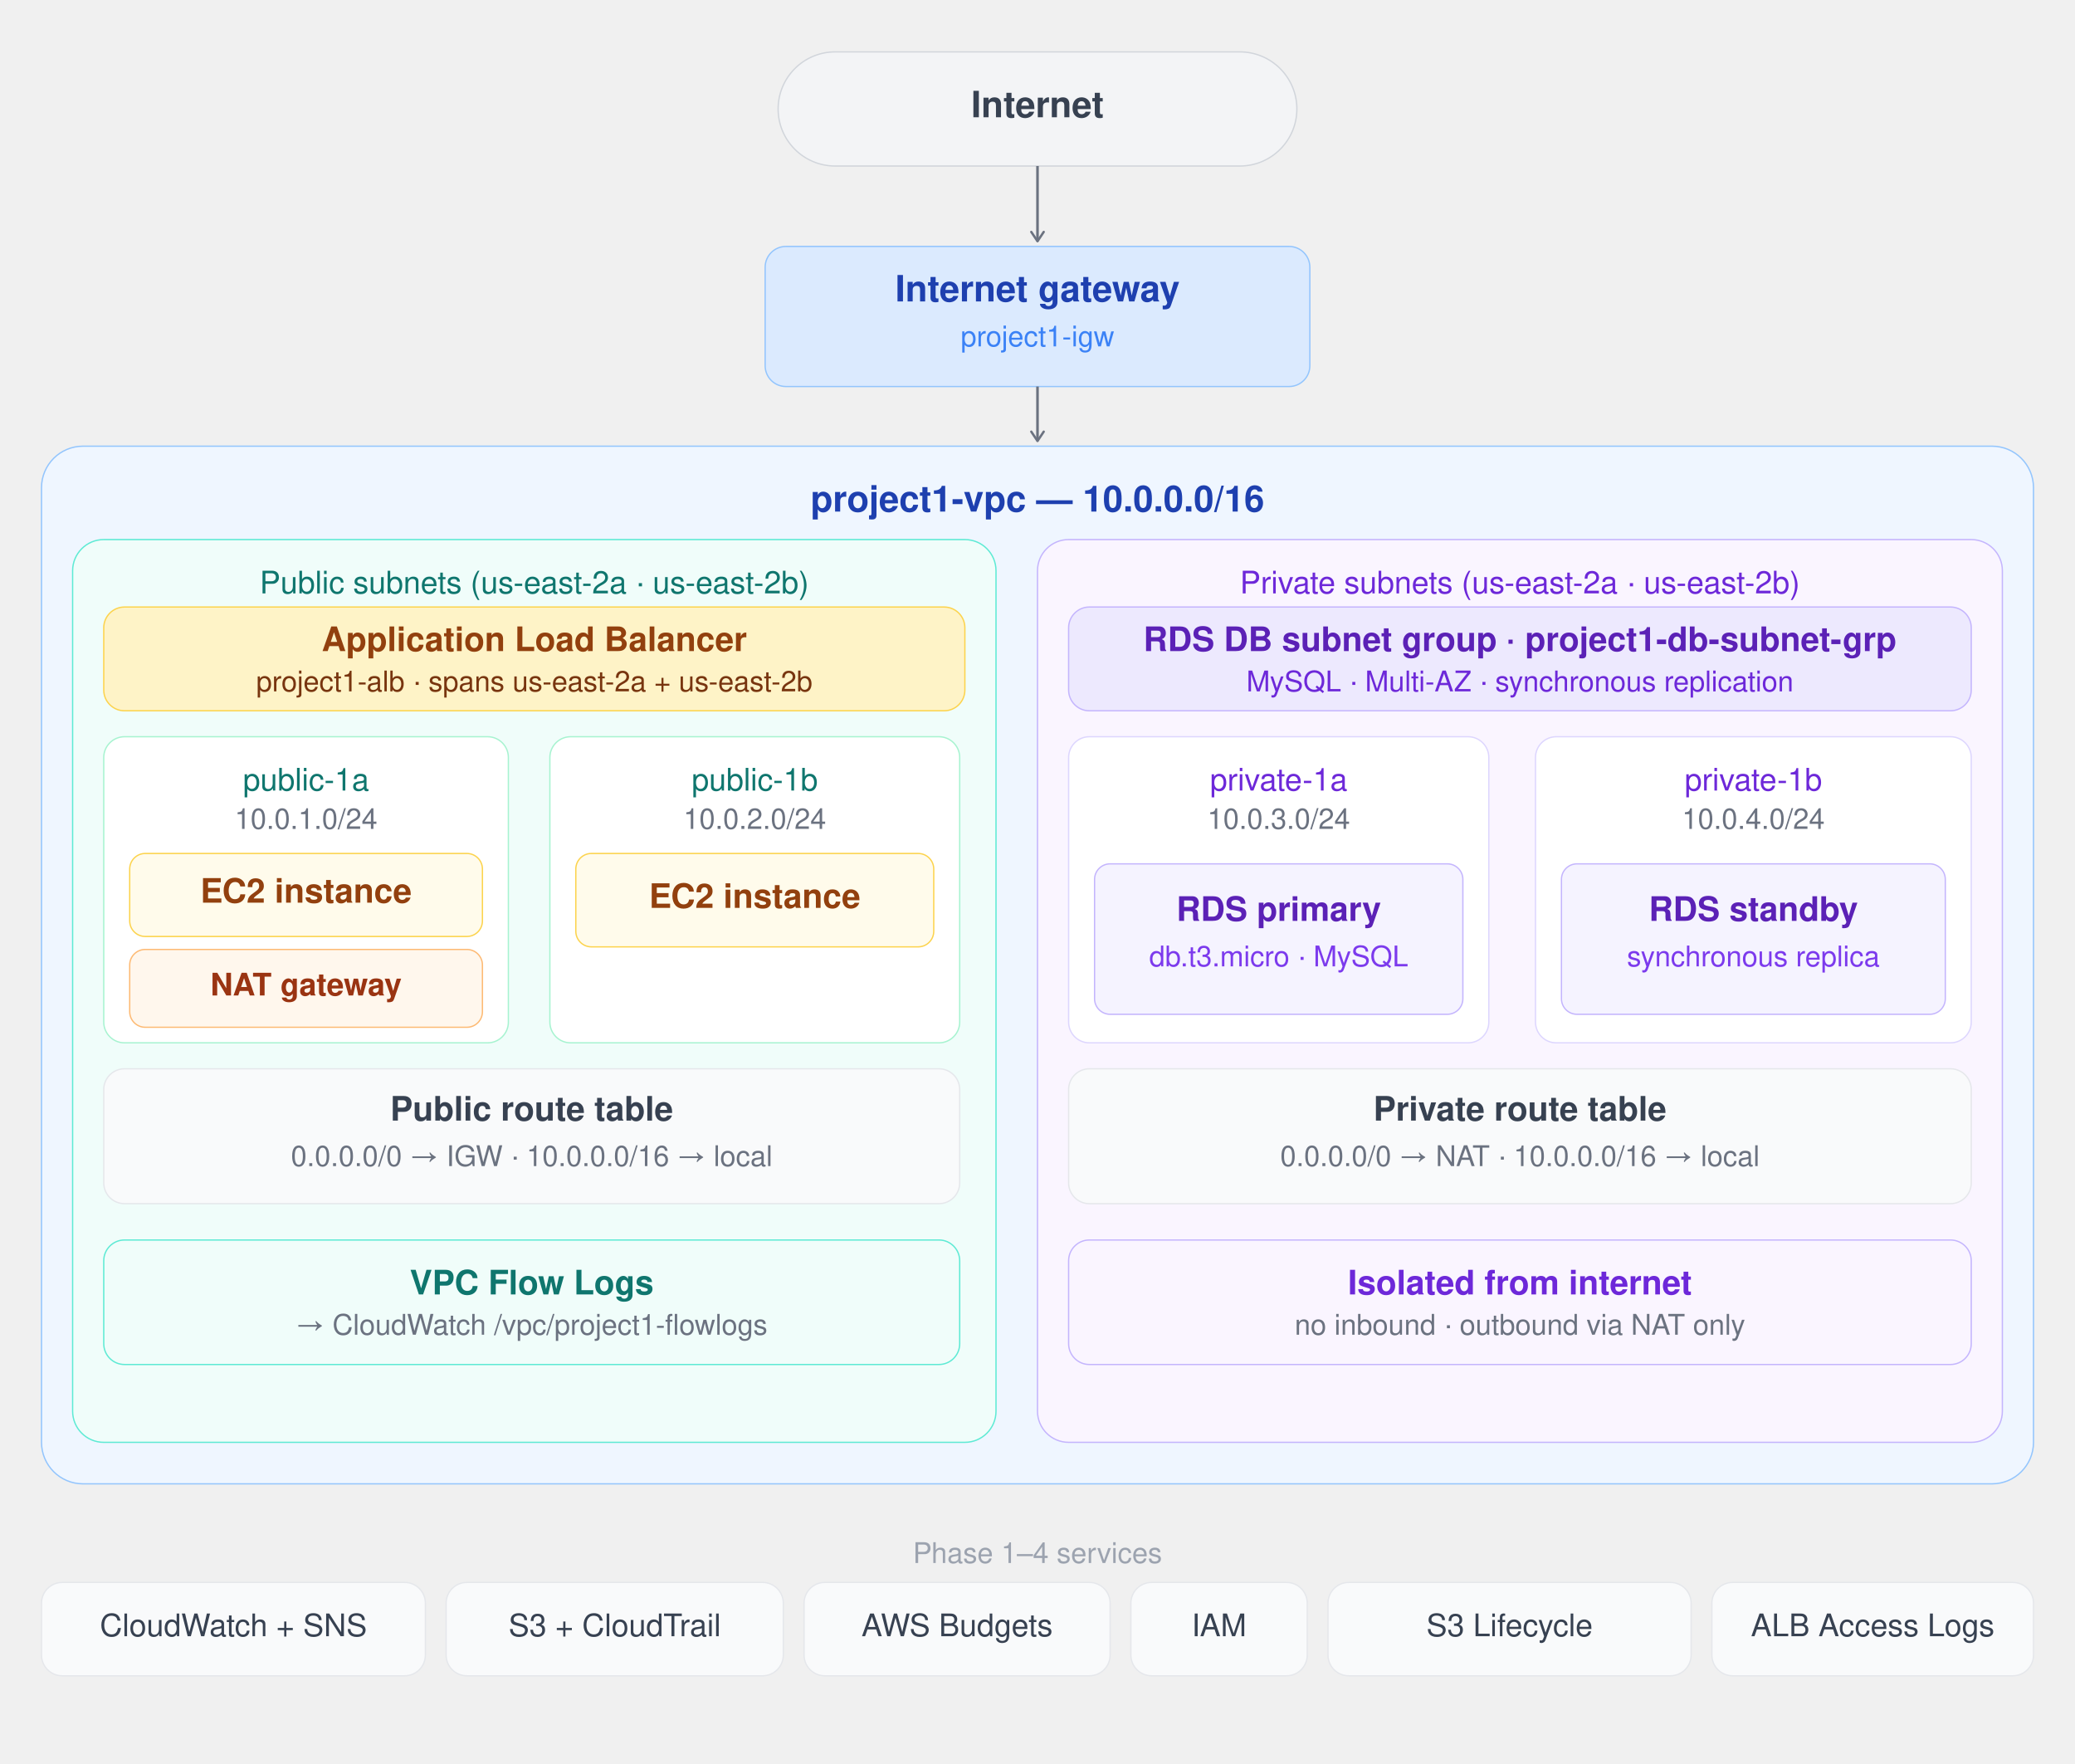
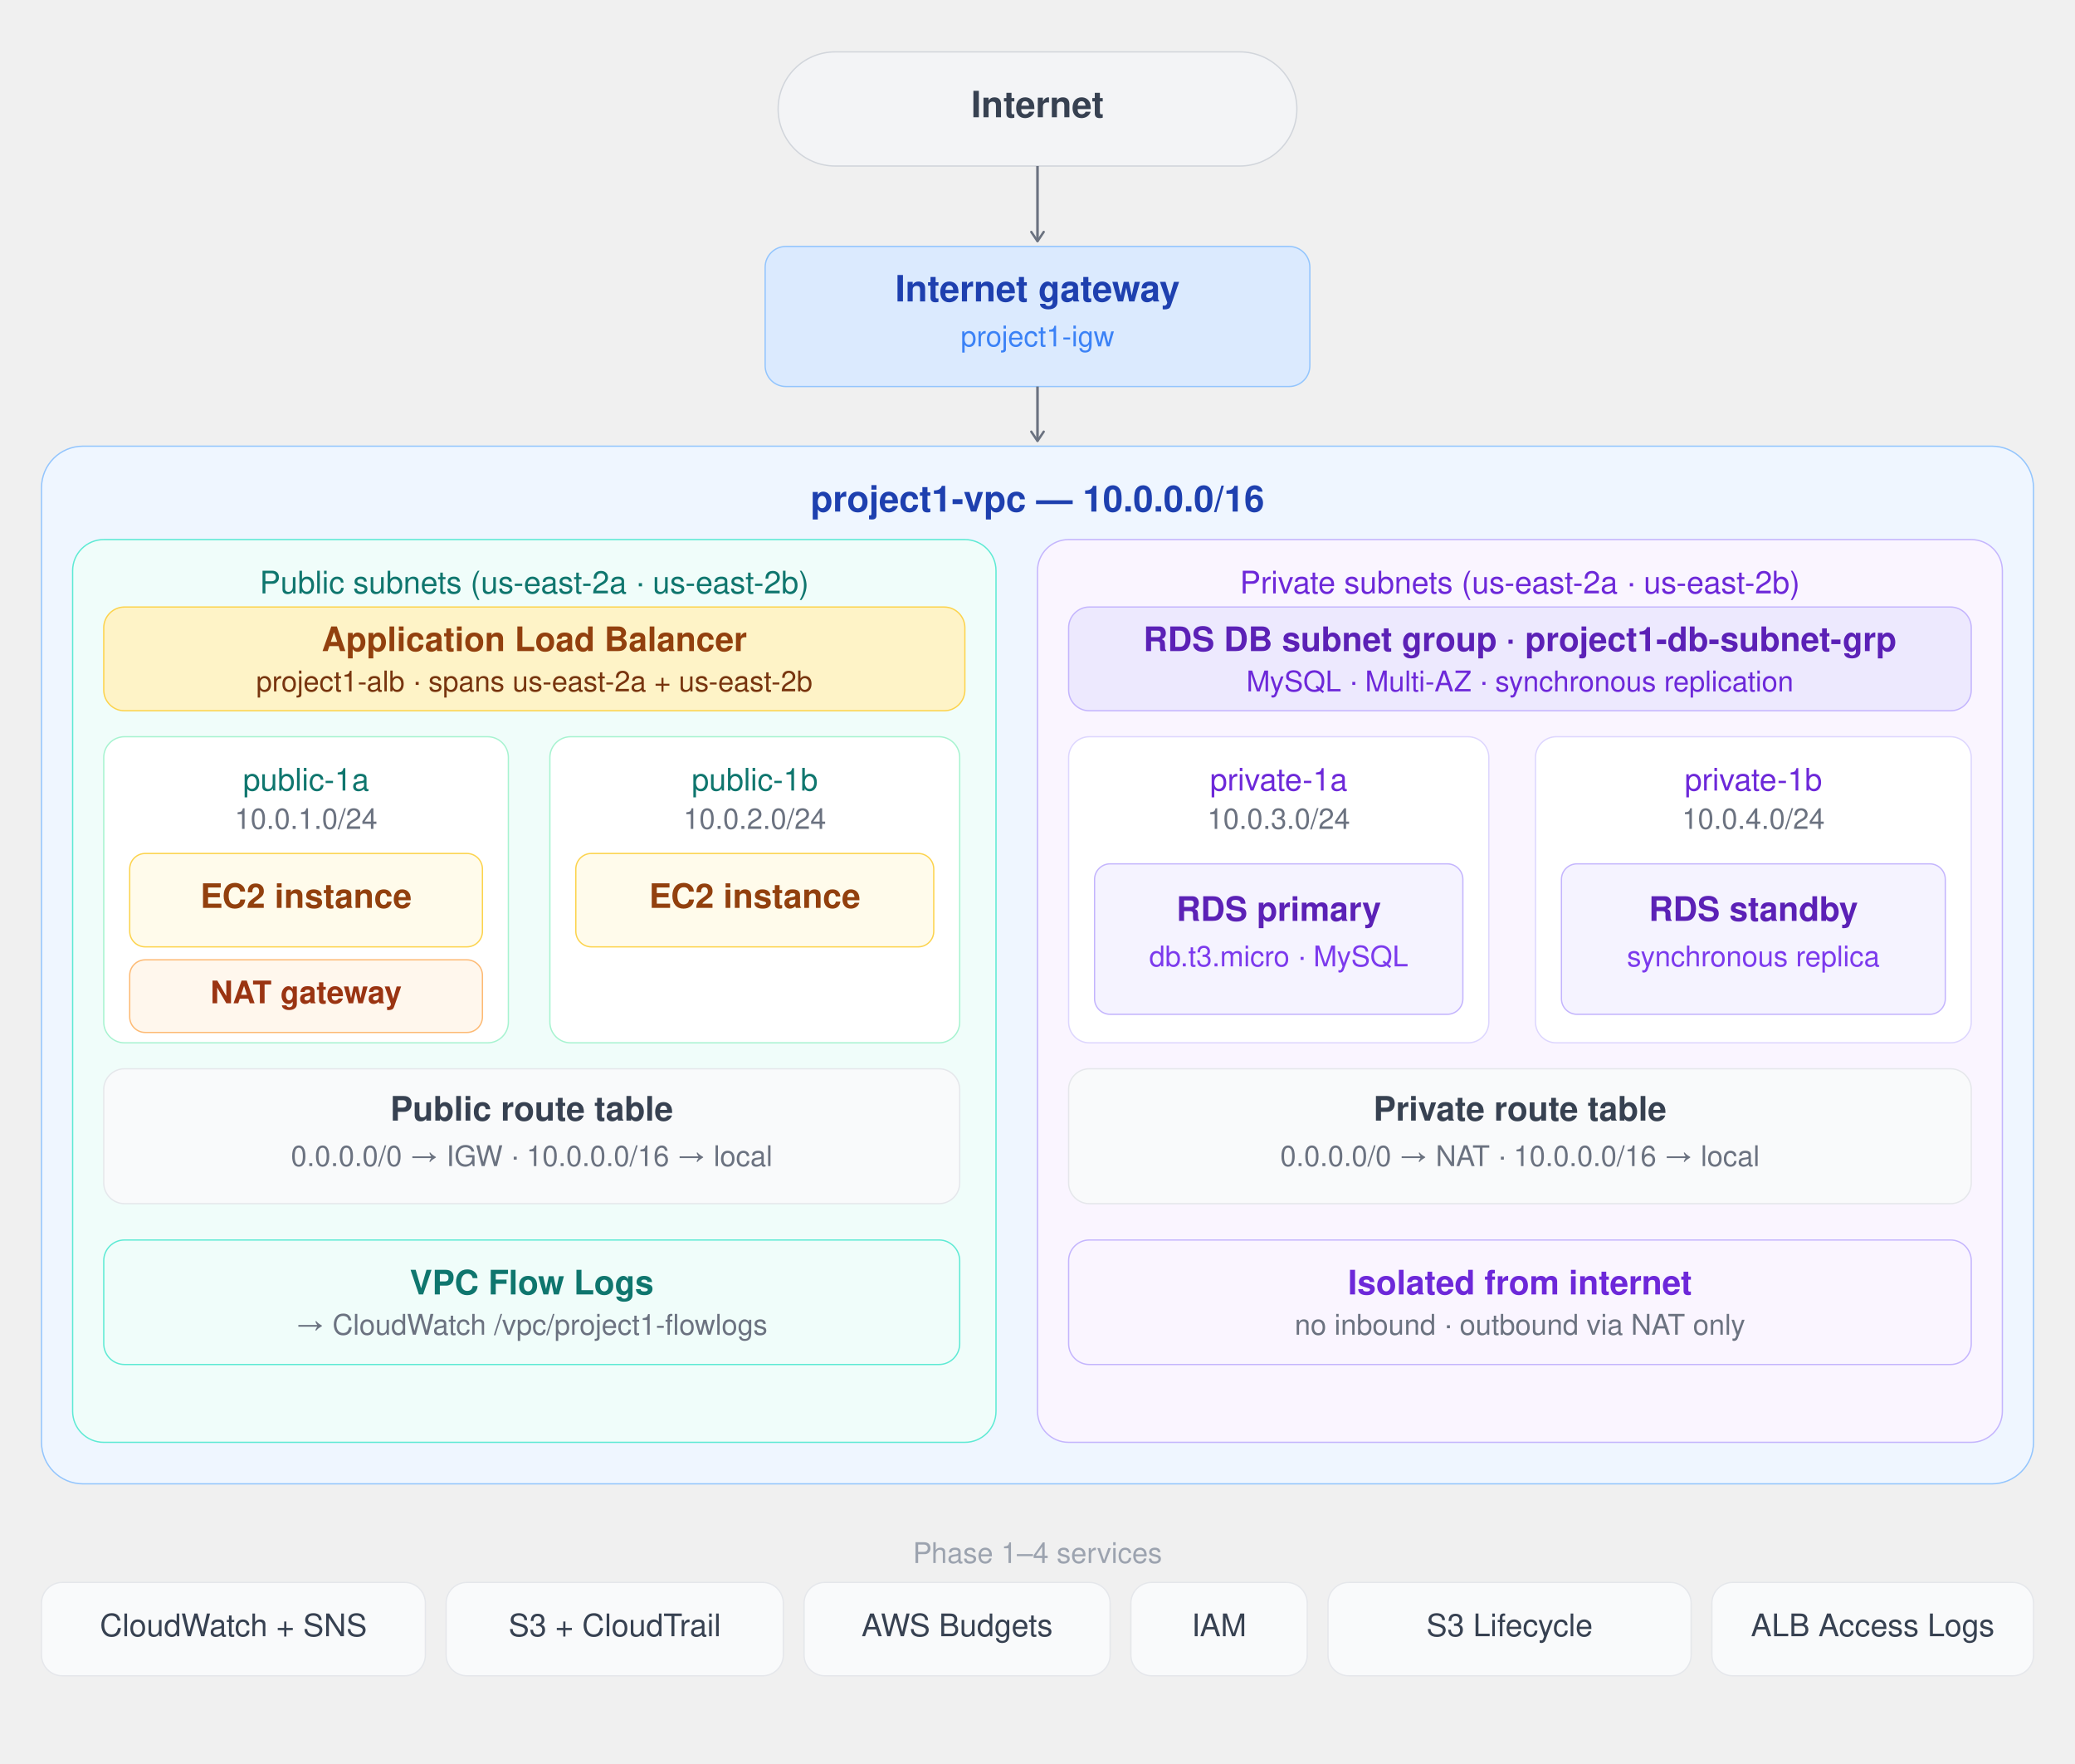
<svg xmlns="http://www.w3.org/2000/svg" width="800" height="680" viewBox="0 0 800 680" font-family="-apple-system, BlinkMacSystemFont, 'Segoe UI', Helvetica, sans-serif">
  <defs>
    <marker id="arrowhead" viewBox="0 0 10 10" refX="8" refY="5" markerWidth="6" markerHeight="6" orient="auto-start-reverse">
      <path d="M2 1L8 5L2 9" fill="none" stroke="#6B7280" stroke-width="1.5" stroke-linecap="round" stroke-linejoin="round" />
    </marker>
    <marker id="arrowdash" viewBox="0 0 10 10" refX="8" refY="5" markerWidth="6" markerHeight="6" orient="auto-start-reverse">
      <path d="M2 1L8 5L2 9" fill="none" stroke="#9CA3AF" stroke-width="1.5" stroke-linecap="round" stroke-linejoin="round" />
    </marker>
  </defs>
  <rect x="300" y="20" width="200" height="44" rx="22" fill="#F3F4F6" stroke="#D1D5DB" stroke-width="0.5" />
  <text x="400" y="42" text-anchor="middle" font-size="14" font-weight="600" fill="#374151" dominant-baseline="central">Internet</text>
  <line x1="400" y1="64" x2="400" y2="93" stroke="#6B7280" stroke-width="1" marker-end="url(#arrowhead)" />
  <rect x="295" y="95" width="210" height="54" rx="8" fill="#DBEAFE" stroke="#93C5FD" stroke-width="0.5" />
  <text x="400" y="113" text-anchor="middle" font-size="14" font-weight="600" fill="#1E40AF" dominant-baseline="central">Internet gateway</text>
  <text x="400" y="131" text-anchor="middle" font-size="11" fill="#3B82F6" dominant-baseline="central">project1-igw</text>
  <line x1="400" y1="149" x2="400" y2="170" stroke="#6B7280" stroke-width="1" marker-end="url(#arrowhead)" />
  <rect x="16" y="172" width="768" height="400" rx="16" fill="#EFF6FF" stroke="#93C5FD" stroke-width="0.5" />
  <text x="400" y="194" text-anchor="middle" font-size="14" font-weight="600" fill="#1E40AF" dominant-baseline="central">project1-vpc — 10.0.0.0/16</text>
  <rect x="28" y="208" width="356" height="348" rx="12" fill="#F0FDFA" stroke="#5EEAD4" stroke-width="0.5" />
  <text x="206" y="226" text-anchor="middle" font-size="12" fill="#0F766E" dominant-baseline="central">Public subnets (us-east-2a · us-east-2b)</text>
  <rect x="40" y="234" width="332" height="40" rx="8" fill="#FEF3C7" stroke="#FCD34D" stroke-width="0.5" />
  <text x="206" y="248" text-anchor="middle" font-size="13" font-weight="600" fill="#92400E" dominant-baseline="central">Application Load Balancer</text>
  <text x="206" y="264" text-anchor="middle" font-size="11" fill="#78350F" dominant-baseline="central">project1-alb · spans us-east-2a + us-east-2b</text>
  <rect x="40" y="284" width="156" height="118" rx="8" fill="white" stroke="#A7F3D0" stroke-width="0.5" />
  <text x="118" y="302" text-anchor="middle" font-size="12" fill="#0F766E" dominant-baseline="central">public-1a</text>
  <text x="118" y="317" text-anchor="middle" font-size="11" fill="#6B7280" dominant-baseline="central">10.0.1.0/24</text>
-   <rect x="50" y="329" width="136" height="32" rx="6" fill="#FFFBEB" stroke="#FCD34D" stroke-width="0.5" />
-   <text x="118" y="345" text-anchor="middle" font-size="13" font-weight="600" fill="#92400E" dominant-baseline="central">EC2 instance</text>
-   <rect x="50" y="366" width="136" height="30" rx="6" fill="#FFF7ED" stroke="#FDBA74" stroke-width="0.5" />
-   <text x="118" y="381" text-anchor="middle" font-size="12" font-weight="600" fill="#9A3412" dominant-baseline="central">NAT gateway</text>
+   <rect x="50" y="329" width="136" height="36" rx="6" fill="#FFFBEB" stroke="#FCD34D" stroke-width="0.5" />
+   <text x="118" y="347" text-anchor="middle" font-size="13" font-weight="600" fill="#92400E" dominant-baseline="central">EC2 instance</text>
+   <rect x="50" y="370" width="136" height="28" rx="6" fill="#FFF7ED" stroke="#FDBA74" stroke-width="0.5" />
+   <text x="118" y="384" text-anchor="middle" font-size="12" font-weight="600" fill="#9A3412" dominant-baseline="central">NAT gateway</text>
  <rect x="212" y="284" width="158" height="118" rx="8" fill="white" stroke="#A7F3D0" stroke-width="0.5" />
  <text x="291" y="302" text-anchor="middle" font-size="12" fill="#0F766E" dominant-baseline="central">public-1b</text>
  <text x="291" y="317" text-anchor="middle" font-size="11" fill="#6B7280" dominant-baseline="central">10.0.2.0/24</text>
  <rect x="222" y="329" width="138" height="36" rx="6" fill="#FFFBEB" stroke="#FCD34D" stroke-width="0.5" />
  <text x="291" y="347" text-anchor="middle" font-size="13" font-weight="600" fill="#92400E" dominant-baseline="central">EC2 instance</text>
  <rect x="40" y="412" width="330" height="52" rx="8" fill="#F9FAFB" stroke="#E5E7EB" stroke-width="0.5" />
  <text x="205" y="429" text-anchor="middle" font-size="13" font-weight="600" fill="#374151" dominant-baseline="central">Public route table</text>
  <text x="205" y="447" text-anchor="middle" font-size="11" fill="#6B7280" dominant-baseline="central">0.0.0.0/0 → IGW · 10.0.0.0/16 → local</text>
  <rect x="40" y="478" width="330" height="48" rx="8" fill="#F0FDFA" stroke="#5EEAD4" stroke-width="0.5" />
  <text x="205" y="496" text-anchor="middle" font-size="13" font-weight="600" fill="#0F766E" dominant-baseline="central">VPC Flow Logs</text>
  <text x="205" y="512" text-anchor="middle" font-size="11" fill="#6B7280" dominant-baseline="central">→ CloudWatch /vpc/project1-flowlogs</text>
  <rect x="400" y="208" width="372" height="348" rx="12" fill="#FAF5FF" stroke="#C4B5FD" stroke-width="0.5" />
  <text x="586" y="226" text-anchor="middle" font-size="12" fill="#6D28D9" dominant-baseline="central">Private subnets (us-east-2a · us-east-2b)</text>
  <rect x="412" y="234" width="348" height="40" rx="8" fill="#EDE9FE" stroke="#C4B5FD" stroke-width="0.5" />
  <text x="586" y="248" text-anchor="middle" font-size="13" font-weight="600" fill="#5B21B6" dominant-baseline="central">RDS DB subnet group · project1-db-subnet-grp</text>
  <text x="586" y="264" text-anchor="middle" font-size="11" fill="#6D28D9" dominant-baseline="central">MySQL · Multi-AZ · synchronous replication</text>
  <rect x="412" y="284" width="162" height="118" rx="8" fill="white" stroke="#DDD6FE" stroke-width="0.5" />
  <text x="493" y="302" text-anchor="middle" font-size="12" fill="#6D28D9" dominant-baseline="central">private-1a</text>
  <text x="493" y="317" text-anchor="middle" font-size="11" fill="#6B7280" dominant-baseline="central">10.0.3.0/24</text>
  <rect x="422" y="333" width="142" height="58" rx="6" fill="#F5F3FF" stroke="#C4B5FD" stroke-width="0.5" />
  <text x="493" y="352" text-anchor="middle" font-size="13" font-weight="600" fill="#5B21B6" dominant-baseline="central">RDS primary</text>
  <text x="493" y="370" text-anchor="middle" font-size="11" fill="#7C3AED" dominant-baseline="central">db.t3.micro · MySQL</text>
  <rect x="592" y="284" width="168" height="118" rx="8" fill="white" stroke="#DDD6FE" stroke-width="0.5" />
  <text x="676" y="302" text-anchor="middle" font-size="12" fill="#6D28D9" dominant-baseline="central">private-1b</text>
  <text x="676" y="317" text-anchor="middle" font-size="11" fill="#6B7280" dominant-baseline="central">10.0.4.0/24</text>
  <rect x="602" y="333" width="148" height="58" rx="6" fill="#F5F3FF" stroke="#C4B5FD" stroke-width="0.5" />
  <text x="676" y="352" text-anchor="middle" font-size="13" font-weight="600" fill="#5B21B6" dominant-baseline="central">RDS standby</text>
  <text x="676" y="370" text-anchor="middle" font-size="11" fill="#7C3AED" dominant-baseline="central">synchronous replica</text>
  <rect x="412" y="412" width="348" height="52" rx="8" fill="#F9FAFB" stroke="#E5E7EB" stroke-width="0.5" />
  <text x="586" y="429" text-anchor="middle" font-size="13" font-weight="600" fill="#374151" dominant-baseline="central">Private route table</text>
  <text x="586" y="447" text-anchor="middle" font-size="11" fill="#6B7280" dominant-baseline="central">0.0.0.0/0 → NAT · 10.0.0.0/16 → local</text>
  <rect x="412" y="478" width="348" height="48" rx="8" fill="#FAF5FF" stroke="#C4B5FD" stroke-width="0.5" />
  <text x="586" y="496" text-anchor="middle" font-size="13" font-weight="600" fill="#6D28D9" dominant-baseline="central">Isolated from internet</text>
  <text x="586" y="512" text-anchor="middle" font-size="11" fill="#6B7280" dominant-baseline="central">no inbound · outbound via NAT only</text>
  <text x="400" y="600" text-anchor="middle" font-size="11" fill="#9CA3AF" dominant-baseline="central">Phase 1–4 services</text>
  <rect x="16" y="610" width="148" height="36" rx="8" fill="#F9FAFB" stroke="#E5E7EB" stroke-width="0.5" />
  <text x="90" y="628" text-anchor="middle" font-size="12" fill="#374151" dominant-baseline="central">CloudWatch + SNS</text>
  <rect x="172" y="610" width="130" height="36" rx="8" fill="#F9FAFB" stroke="#E5E7EB" stroke-width="0.5" />
  <text x="237" y="628" text-anchor="middle" font-size="12" fill="#374151" dominant-baseline="central">S3 + CloudTrail</text>
  <rect x="310" y="610" width="118" height="36" rx="8" fill="#F9FAFB" stroke="#E5E7EB" stroke-width="0.5" />
  <text x="369" y="628" text-anchor="middle" font-size="12" fill="#374151" dominant-baseline="central">AWS Budgets</text>
  <rect x="436" y="610" width="68" height="36" rx="8" fill="#F9FAFB" stroke="#E5E7EB" stroke-width="0.5" />
  <text x="470" y="628" text-anchor="middle" font-size="12" fill="#374151" dominant-baseline="central">IAM</text>
  <rect x="512" y="610" width="140" height="36" rx="8" fill="#F9FAFB" stroke="#E5E7EB" stroke-width="0.5" />
  <text x="582" y="628" text-anchor="middle" font-size="12" fill="#374151" dominant-baseline="central">S3 Lifecycle</text>
  <rect x="660" y="610" width="124" height="36" rx="8" fill="#F9FAFB" stroke="#E5E7EB" stroke-width="0.5" />
  <text x="722" y="628" text-anchor="middle" font-size="12" fill="#374151" dominant-baseline="central">ALB Access Logs</text>
</svg>
